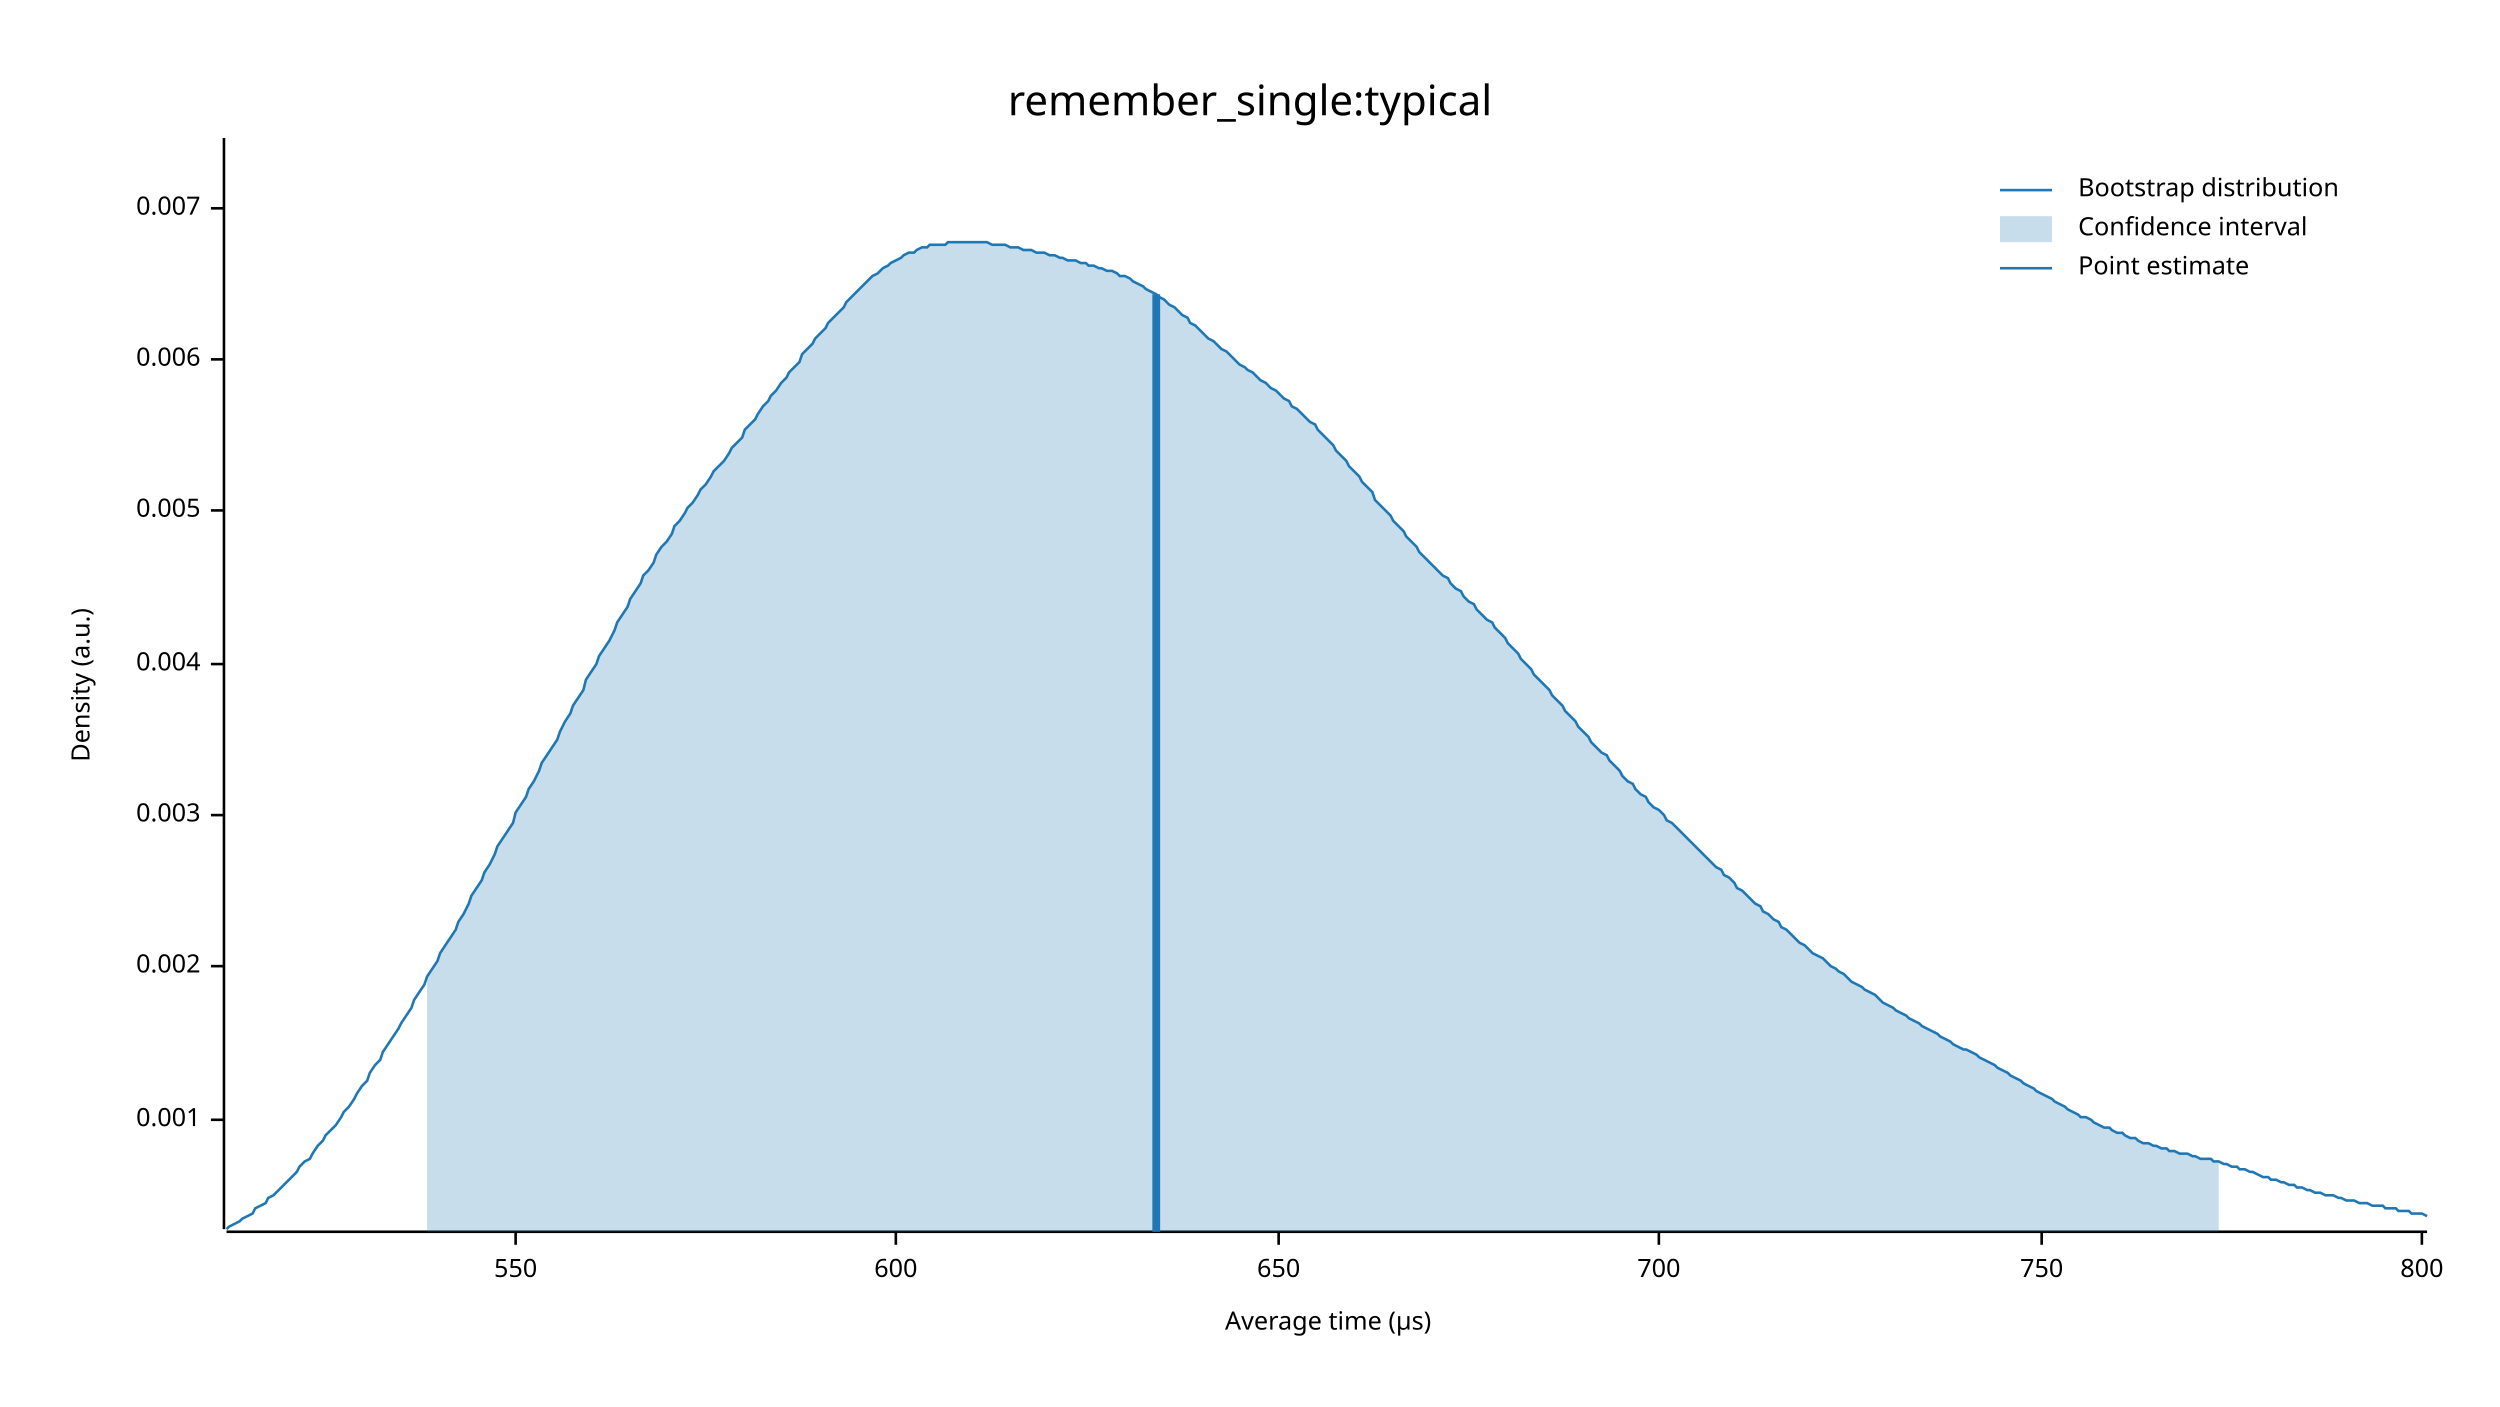
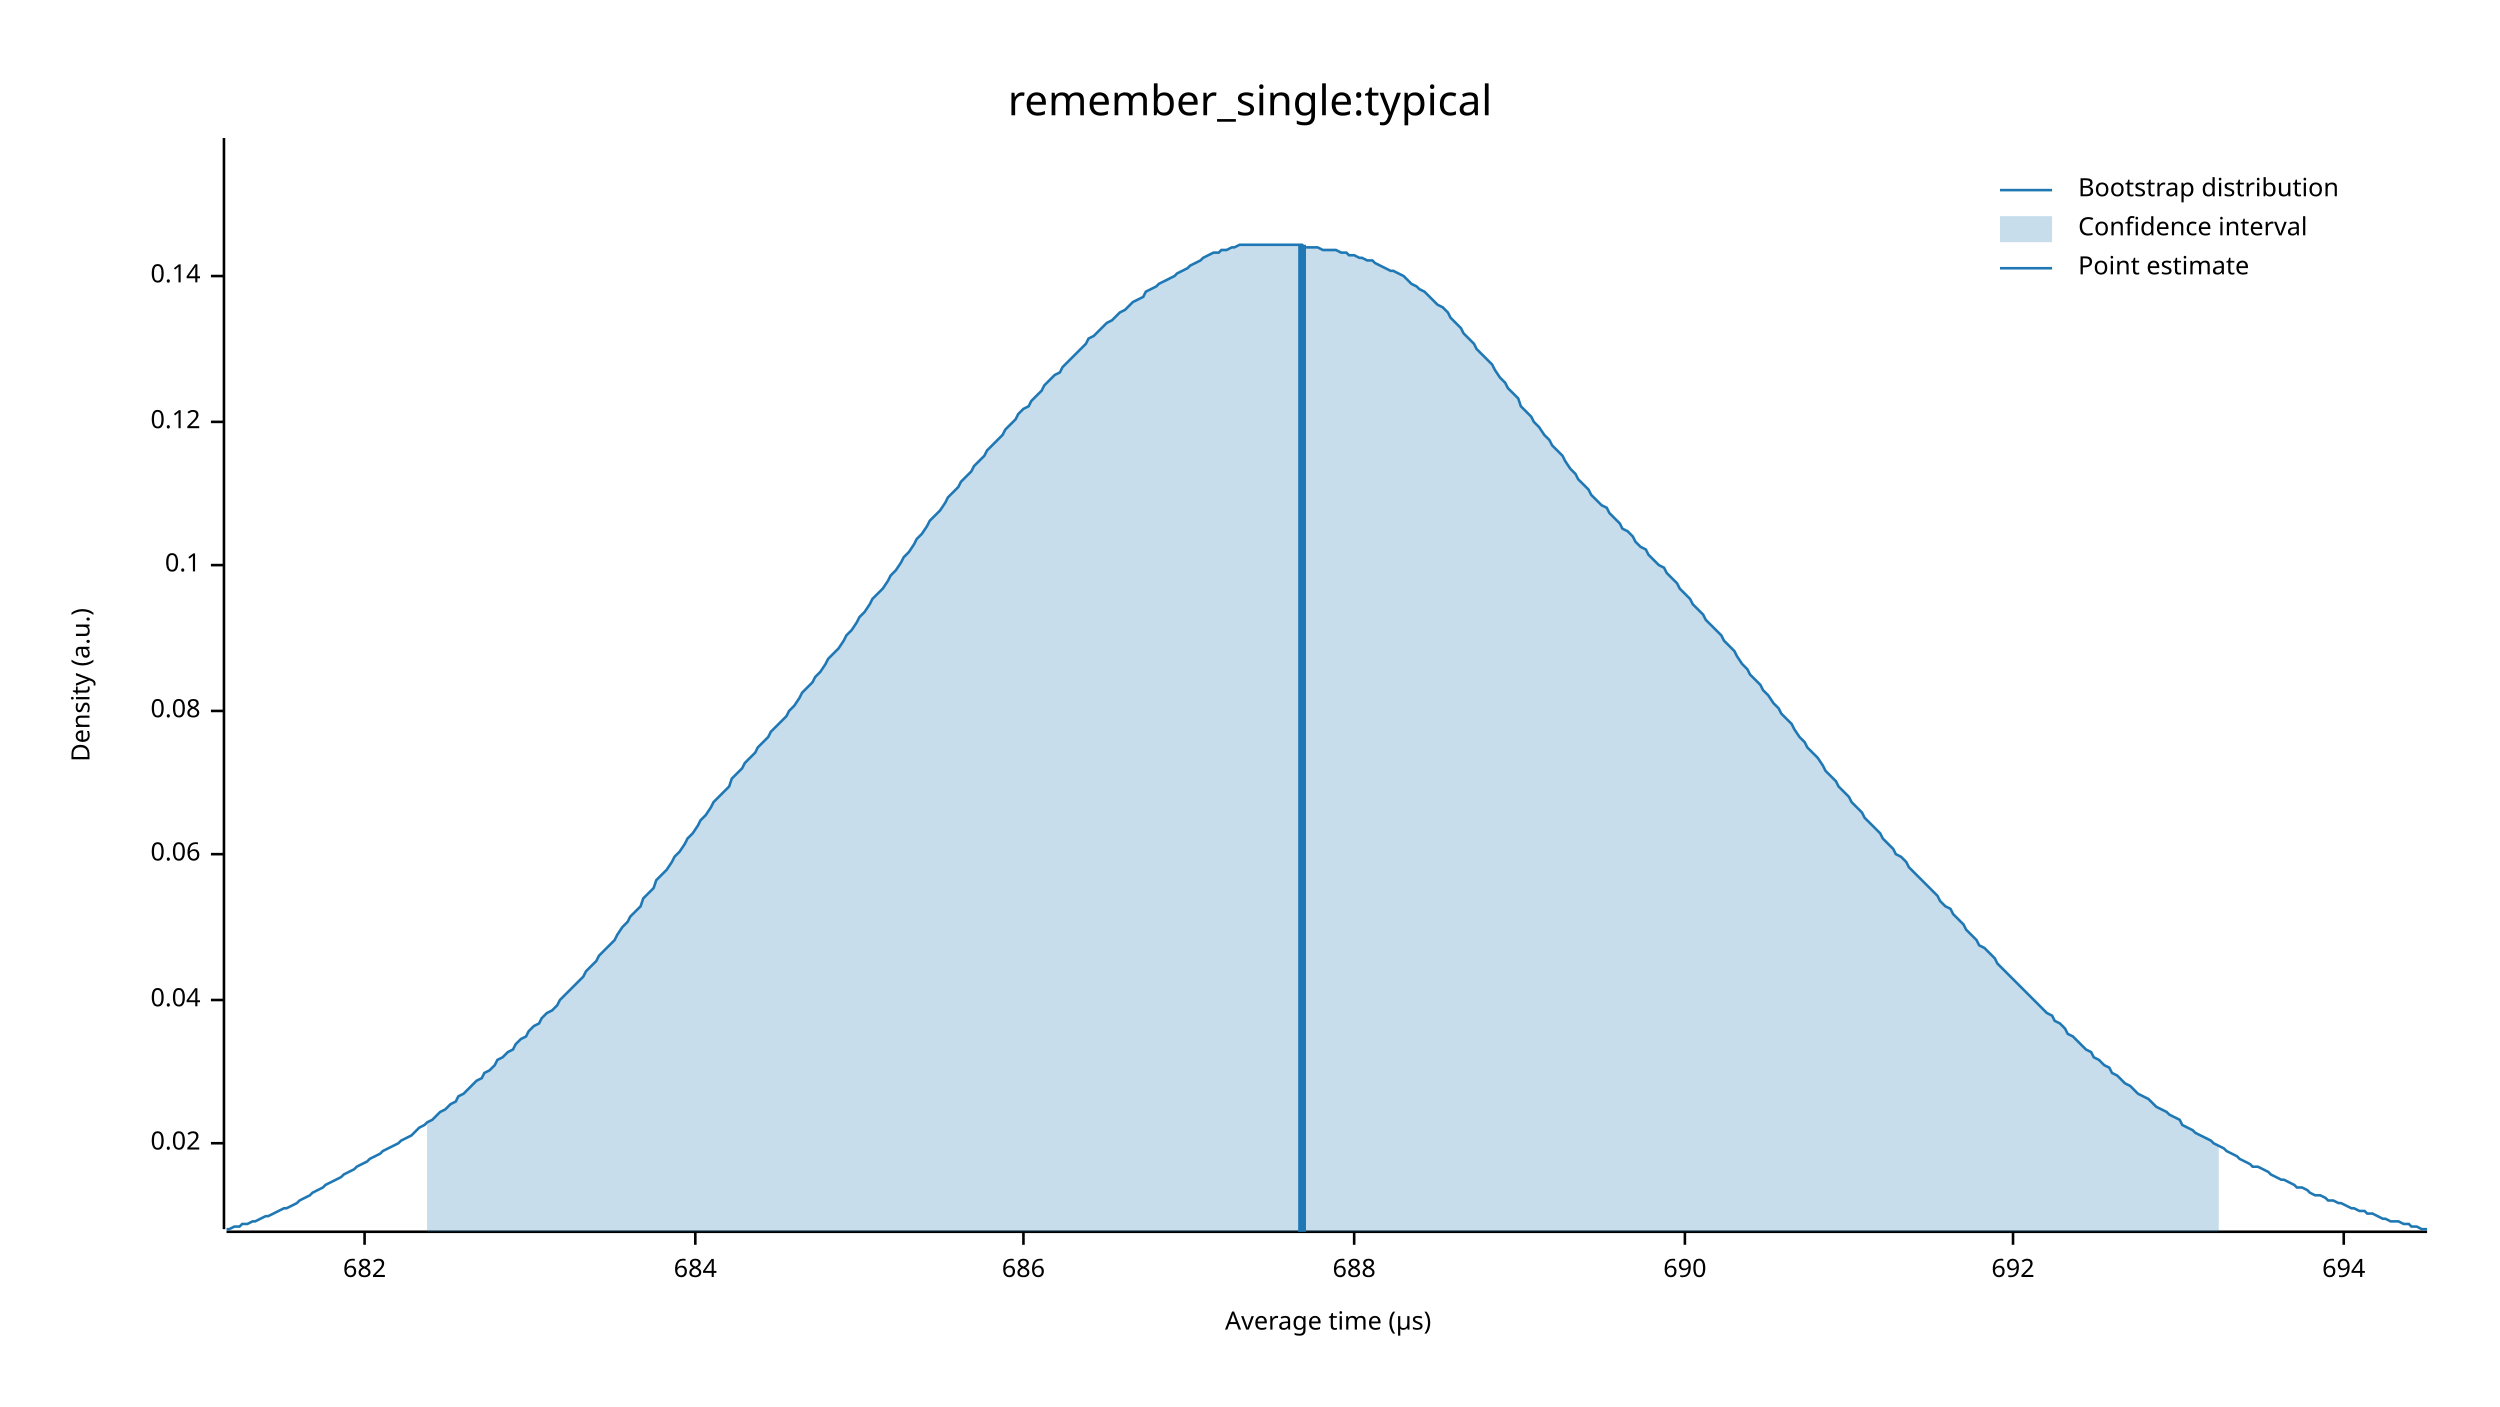
<svg xmlns="http://www.w3.org/2000/svg" width="960" height="540" viewBox="0 0 960 540">
  <text x="480" y="32" dy="0.76em" text-anchor="middle" font-family="sans-serif" font-size="16.129" opacity="1" fill="#000000">
remember_single:typical
</text>
  <text x="27" y="263" dy="0.76em" text-anchor="middle" font-family="sans-serif" font-size="9.677" opacity="1" fill="#000000" transform="rotate(270, 27, 263)">
Density (a.u.)
</text>
  <text x="510" y="513" dy="-0.5ex" text-anchor="middle" font-family="sans-serif" font-size="9.677" opacity="1" fill="#000000">
Average time (µs)
</text>
  <polyline fill="none" opacity="1" stroke="#000000" stroke-width="1" points="86,53 86,472 " />
-   <text x="77" y="430" dy="0.5ex" text-anchor="end" font-family="sans-serif" font-size="9.677" opacity="1" fill="#000000">
- 0.001
+   <text x="77" y="439" dy="0.5ex" text-anchor="end" font-family="sans-serif" font-size="9.677" opacity="1" fill="#000000">
+ 0.02
</text>
-   <polyline fill="none" opacity="1" stroke="#000000" stroke-width="1" points="81,430 86,430 " />
-   <text x="77" y="371" dy="0.5ex" text-anchor="end" font-family="sans-serif" font-size="9.677" opacity="1" fill="#000000">
- 0.002
+   <polyline fill="none" opacity="1" stroke="#000000" stroke-width="1" points="81,439 86,439 " />
+   <text x="77" y="384" dy="0.5ex" text-anchor="end" font-family="sans-serif" font-size="9.677" opacity="1" fill="#000000">
+ 0.04
</text>
-   <polyline fill="none" opacity="1" stroke="#000000" stroke-width="1" points="81,371 86,371 " />
-   <text x="77" y="313" dy="0.5ex" text-anchor="end" font-family="sans-serif" font-size="9.677" opacity="1" fill="#000000">
- 0.003
+   <polyline fill="none" opacity="1" stroke="#000000" stroke-width="1" points="81,384 86,384 " />
+   <text x="77" y="328" dy="0.5ex" text-anchor="end" font-family="sans-serif" font-size="9.677" opacity="1" fill="#000000">
+ 0.06
</text>
-   <polyline fill="none" opacity="1" stroke="#000000" stroke-width="1" points="81,313 86,313 " />
-   <text x="77" y="255" dy="0.5ex" text-anchor="end" font-family="sans-serif" font-size="9.677" opacity="1" fill="#000000">
- 0.004
+   <polyline fill="none" opacity="1" stroke="#000000" stroke-width="1" points="81,328 86,328 " />
+   <text x="77" y="273" dy="0.5ex" text-anchor="end" font-family="sans-serif" font-size="9.677" opacity="1" fill="#000000">
+ 0.08
</text>
-   <polyline fill="none" opacity="1" stroke="#000000" stroke-width="1" points="81,255 86,255 " />
-   <text x="77" y="196" dy="0.5ex" text-anchor="end" font-family="sans-serif" font-size="9.677" opacity="1" fill="#000000">
- 0.005
+   <polyline fill="none" opacity="1" stroke="#000000" stroke-width="1" points="81,273 86,273 " />
+   <text x="77" y="217" dy="0.5ex" text-anchor="end" font-family="sans-serif" font-size="9.677" opacity="1" fill="#000000">
+ 0.1
</text>
-   <polyline fill="none" opacity="1" stroke="#000000" stroke-width="1" points="81,196 86,196 " />
-   <text x="77" y="138" dy="0.5ex" text-anchor="end" font-family="sans-serif" font-size="9.677" opacity="1" fill="#000000">
- 0.006
+   <polyline fill="none" opacity="1" stroke="#000000" stroke-width="1" points="81,217 86,217 " />
+   <text x="77" y="162" dy="0.5ex" text-anchor="end" font-family="sans-serif" font-size="9.677" opacity="1" fill="#000000">
+ 0.12
</text>
-   <polyline fill="none" opacity="1" stroke="#000000" stroke-width="1" points="81,138 86,138 " />
-   <text x="77" y="80" dy="0.5ex" text-anchor="end" font-family="sans-serif" font-size="9.677" opacity="1" fill="#000000">
- 0.007
+   <polyline fill="none" opacity="1" stroke="#000000" stroke-width="1" points="81,162 86,162 " />
+   <text x="77" y="106" dy="0.5ex" text-anchor="end" font-family="sans-serif" font-size="9.677" opacity="1" fill="#000000">
+ 0.14
</text>
-   <polyline fill="none" opacity="1" stroke="#000000" stroke-width="1" points="81,80 86,80 " />
+   <polyline fill="none" opacity="1" stroke="#000000" stroke-width="1" points="81,106 86,106 " />
  <polyline fill="none" opacity="1" stroke="#000000" stroke-width="1" points="87,473 932,473 " />
-   <text x="198" y="483" dy="0.76em" text-anchor="middle" font-family="sans-serif" font-size="9.677" opacity="1" fill="#000000">
- 550
+   <text x="140" y="483" dy="0.76em" text-anchor="middle" font-family="sans-serif" font-size="9.677" opacity="1" fill="#000000">
+ 682
</text>
-   <polyline fill="none" opacity="1" stroke="#000000" stroke-width="1" points="198,473 198,478 " />
-   <text x="344" y="483" dy="0.76em" text-anchor="middle" font-family="sans-serif" font-size="9.677" opacity="1" fill="#000000">
- 600
+   <polyline fill="none" opacity="1" stroke="#000000" stroke-width="1" points="140,473 140,478 " />
+   <text x="267" y="483" dy="0.76em" text-anchor="middle" font-family="sans-serif" font-size="9.677" opacity="1" fill="#000000">
+ 684
</text>
-   <polyline fill="none" opacity="1" stroke="#000000" stroke-width="1" points="344,473 344,478 " />
-   <text x="491" y="483" dy="0.76em" text-anchor="middle" font-family="sans-serif" font-size="9.677" opacity="1" fill="#000000">
- 650
+   <polyline fill="none" opacity="1" stroke="#000000" stroke-width="1" points="267,473 267,478 " />
+   <text x="393" y="483" dy="0.76em" text-anchor="middle" font-family="sans-serif" font-size="9.677" opacity="1" fill="#000000">
+ 686
</text>
-   <polyline fill="none" opacity="1" stroke="#000000" stroke-width="1" points="491,473 491,478 " />
-   <text x="637" y="483" dy="0.76em" text-anchor="middle" font-family="sans-serif" font-size="9.677" opacity="1" fill="#000000">
- 700
+   <polyline fill="none" opacity="1" stroke="#000000" stroke-width="1" points="393,473 393,478 " />
+   <text x="520" y="483" dy="0.76em" text-anchor="middle" font-family="sans-serif" font-size="9.677" opacity="1" fill="#000000">
+ 688
</text>
-   <polyline fill="none" opacity="1" stroke="#000000" stroke-width="1" points="637,473 637,478 " />
-   <text x="784" y="483" dy="0.76em" text-anchor="middle" font-family="sans-serif" font-size="9.677" opacity="1" fill="#000000">
- 750
+   <polyline fill="none" opacity="1" stroke="#000000" stroke-width="1" points="520,473 520,478 " />
+   <text x="647" y="483" dy="0.76em" text-anchor="middle" font-family="sans-serif" font-size="9.677" opacity="1" fill="#000000">
+ 690
</text>
-   <polyline fill="none" opacity="1" stroke="#000000" stroke-width="1" points="784,473 784,478 " />
-   <text x="930" y="483" dy="0.76em" text-anchor="middle" font-family="sans-serif" font-size="9.677" opacity="1" fill="#000000">
- 800
+   <polyline fill="none" opacity="1" stroke="#000000" stroke-width="1" points="647,473 647,478 " />
+   <text x="773" y="483" dy="0.76em" text-anchor="middle" font-family="sans-serif" font-size="9.677" opacity="1" fill="#000000">
+ 692
</text>
-   <polyline fill="none" opacity="1" stroke="#000000" stroke-width="1" points="930,473 930,478 " />
-   <polyline fill="none" opacity="1" stroke="#1F78B4" stroke-width="1" points="87,472 88,471 90,470 92,469 93,468 95,467 97,466 98,464 100,463 102,462 103,460 105,459 107,457 109,455 110,454 112,452 114,450 115,448 117,446 119,445 120,443 122,440 124,438 125,436 127,434 129,432 131,429 132,427 134,425 136,422 137,420 139,417 141,415 142,412 144,409 146,407 147,404 149,401 151,398 153,395 154,393 156,390 158,387 159,384 161,381 163,378 164,375 166,372 168,369 169,366 171,363 173,360 175,357 176,354 178,351 180,347 181,344 183,341 185,338 186,335 188,332 190,328 191,325 193,322 195,319 197,316 198,312 200,309 202,306 203,303 205,300 207,296 208,293 210,290 212,287 214,284 215,281 217,277 219,274 220,271 222,268 224,265 225,261 227,258 229,255 230,252 232,249 234,246 236,242 237,239 239,236 241,233 242,230 244,227 246,224 247,221 249,219 251,216 252,213 254,210 256,208 258,205 259,202 261,200 263,197 264,195 266,193 268,190 269,188 271,186 273,183 274,181 276,179 278,177 280,174 281,172 283,170 285,168 286,165 288,163 290,161 291,159 293,156 295,154 296,152 298,150 300,147 302,145 303,143 305,141 307,139 308,136 310,134 312,132 313,130 315,128 317,126 318,124 320,122 322,120 324,118 325,116 327,114 329,112 330,111 332,109 334,107 335,106 337,105 339,103 341,102 342,101 344,100 346,99 347,98 349,97 351,97 352,96 354,95 356,95 357,94 359,94 361,94 363,94 364,93 366,93 368,93 369,93 371,93 373,93 374,93 376,93 378,93 379,93 381,94 383,94 385,94 386,94 388,95 390,95 391,95 393,96 395,96 396,96 398,97 400,97 401,97 403,98 405,98 407,99 408,99 410,100 412,100 413,100 415,101 417,101 418,102 420,102 422,103 423,103 425,104 427,104 429,105 430,106 432,106 434,107 435,108 437,109 439,110 440,111 442,112 444,113 445,114 447,115 449,117 451,118 452,119 454,121 456,122 457,124 459,125 461,127 462,128 464,130 466,131 468,133 469,134 471,135 473,137 474,138 476,140 478,141 479,142 481,143 483,145 484,146 486,147 488,149 490,150 491,151 493,153 495,154 496,156 498,157 500,159 501,160 503,162 505,163 506,165 508,167 510,169 512,171 513,173 515,175 517,177 518,179 520,181 522,183 523,185 525,187 527,189 528,192 530,194 532,196 534,198 535,200 537,202 539,204 540,206 542,208 544,210 545,212 547,214 549,216 550,217 552,219 554,221 556,222 557,224 559,226 561,227 562,229 564,231 566,232 567,234 569,236 571,238 573,239 574,241 576,243 578,245 579,247 581,249 583,251 584,253 586,255 588,257 589,259 591,261 593,263 595,265 596,267 598,269 600,271 601,273 603,275 605,277 606,279 608,281 610,283 611,285 613,287 615,289 617,290 618,292 620,294 622,296 623,298 625,300 627,301 628,303 630,305 632,306 633,308 635,310 637,311 639,313 640,315 642,316 644,318 645,319 647,321 649,323 650,324 652,326 654,328 655,329 657,331 659,333 661,334 662,336 664,337 666,339 667,341 669,342 671,344 672,345 674,347 676,348 677,350 679,351 681,353 683,354 684,356 686,357 688,359 689,360 691,362 693,363 694,364 696,366 698,367 700,368 701,369 703,371 705,372 706,373 708,374 710,376 711,377 713,378 715,379 716,380 718,381 720,382 722,384 723,385 725,386 727,387 728,388 730,389 732,390 733,391 735,392 737,393 738,394 740,395 742,396 744,397 745,398 747,399 749,400 750,401 752,402 754,403 755,403 757,404 759,405 760,406 762,407 764,408 766,409 767,410 769,411 771,412 772,413 774,414 776,415 777,416 779,417 781,418 782,419 784,420 786,421 788,422 789,423 791,424 793,425 794,426 796,427 798,428 799,429 801,429 803,430 804,431 806,432 808,433 810,433 811,434 813,435 815,435 816,436 818,437 820,437 821,438 823,439 825,439 827,440 828,440 830,441 832,441 833,442 835,442 837,443 838,443 840,443 842,444 843,444 845,445 847,445 849,445 850,446 852,446 854,447 855,447 857,448 859,448 860,449 862,449 864,450 865,450 867,451 869,452 871,452 872,453 874,453 876,454 877,454 879,455 881,455 882,456 884,456 886,457 887,457 889,458 891,458 893,459 894,459 896,459 898,460 899,460 901,461 903,461 904,461 906,462 908,462 909,462 911,463 913,463 915,463 916,464 918,464 920,464 921,465 923,465 925,465 926,466 928,466 930,466 932,467 " />
-   <polygon opacity="0.25" fill="#1F78B4" points="164,375 166,372 168,369 169,366 171,363 173,360 175,357 176,354 178,351 180,347 181,344 183,341 185,338 186,335 188,332 190,328 191,325 193,322 195,319 197,316 198,312 200,309 202,306 203,303 205,300 207,296 208,293 210,290 212,287 214,284 215,281 217,277 219,274 220,271 222,268 224,265 225,261 227,258 229,255 230,252 232,249 234,246 236,242 237,239 239,236 241,233 242,230 244,227 246,224 247,221 249,219 251,216 252,213 254,210 256,208 258,205 259,202 261,200 263,197 264,195 266,193 268,190 269,188 271,186 273,183 274,181 276,179 278,177 280,174 281,172 283,170 285,168 286,165 288,163 290,161 291,159 293,156 295,154 296,152 298,150 300,147 302,145 303,143 305,141 307,139 308,136 310,134 312,132 313,130 315,128 317,126 318,124 320,122 322,120 324,118 325,116 327,114 329,112 330,111 332,109 334,107 335,106 337,105 339,103 341,102 342,101 344,100 346,99 347,98 349,97 351,97 352,96 354,95 356,95 357,94 359,94 361,94 363,94 364,93 366,93 368,93 369,93 371,93 373,93 374,93 376,93 378,93 379,93 381,94 383,94 385,94 386,94 388,95 390,95 391,95 393,96 395,96 396,96 398,97 400,97 401,97 403,98 405,98 407,99 408,99 410,100 412,100 413,100 415,101 417,101 418,102 420,102 422,103 423,103 425,104 427,104 429,105 430,106 432,106 434,107 435,108 437,109 439,110 440,111 442,112 444,113 445,114 447,115 449,117 451,118 452,119 454,121 456,122 457,124 459,125 461,127 462,128 464,130 466,131 468,133 469,134 471,135 473,137 474,138 476,140 478,141 479,142 481,143 483,145 484,146 486,147 488,149 490,150 491,151 493,153 495,154 496,156 498,157 500,159 501,160 503,162 505,163 506,165 508,167 510,169 512,171 513,173 515,175 517,177 518,179 520,181 522,183 523,185 525,187 527,189 528,192 530,194 532,196 534,198 535,200 537,202 539,204 540,206 542,208 544,210 545,212 547,214 549,216 550,217 552,219 554,221 556,222 557,224 559,226 561,227 562,229 564,231 566,232 567,234 569,236 571,238 573,239 574,241 576,243 578,245 579,247 581,249 583,251 584,253 586,255 588,257 589,259 591,261 593,263 595,265 596,267 598,269 600,271 601,273 603,275 605,277 606,279 608,281 610,283 611,285 613,287 615,289 617,290 618,292 620,294 622,296 623,298 625,300 627,301 628,303 630,305 632,306 633,308 635,310 637,311 639,313 640,315 642,316 644,318 645,319 647,321 649,323 650,324 652,326 654,328 655,329 657,331 659,333 661,334 662,336 664,337 666,339 667,341 669,342 671,344 672,345 674,347 676,348 677,350 679,351 681,353 683,354 684,356 686,357 688,359 689,360 691,362 693,363 694,364 696,366 698,367 700,368 701,369 703,371 705,372 706,373 708,374 710,376 711,377 713,378 715,379 716,380 718,381 720,382 722,384 723,385 725,386 727,387 728,388 730,389 732,390 733,391 735,392 737,393 738,394 740,395 742,396 744,397 745,398 747,399 749,400 750,401 752,402 754,403 755,403 757,404 759,405 760,406 762,407 764,408 766,409 767,410 769,411 771,412 772,413 774,414 776,415 777,416 779,417 781,418 782,419 784,420 786,421 788,422 789,423 791,424 793,425 794,426 796,427 798,428 799,429 801,429 803,430 804,431 806,432 808,433 810,433 811,434 813,435 815,435 816,436 818,437 820,437 821,438 823,439 825,439 827,440 828,440 830,441 832,441 833,442 835,442 837,443 838,443 840,443 842,444 843,444 845,445 847,445 849,445 850,446 852,446 852,473 164,473 " />
-   <polyline fill="none" opacity="1" stroke="#1F78B4" stroke-width="3" points="444,473 444,113 " />
+   <polyline fill="none" opacity="1" stroke="#000000" stroke-width="1" points="773,473 773,478 " />
+   <text x="900" y="483" dy="0.76em" text-anchor="middle" font-family="sans-serif" font-size="9.677" opacity="1" fill="#000000">
+ 694
+ </text>
+   <polyline fill="none" opacity="1" stroke="#000000" stroke-width="1" points="900,473 900,478 " />
+   <polyline fill="none" opacity="1" stroke="#1F78B4" stroke-width="1" points="87,472 88,472 90,471 92,471 93,470 95,470 97,469 98,469 100,468 102,467 103,467 105,466 107,465 109,464 110,464 112,463 114,462 115,461 117,460 119,459 120,458 122,457 124,456 125,455 127,454 129,453 131,452 132,451 134,450 136,449 137,448 139,447 141,446 142,445 144,444 146,443 147,442 149,441 151,440 153,439 154,438 156,437 158,436 159,435 161,433 163,432 164,431 166,430 168,428 169,427 171,426 173,424 175,423 176,421 178,420 180,418 181,417 183,415 185,414 186,412 188,411 190,409 191,407 193,406 195,404 197,403 198,401 200,399 202,398 203,396 205,394 207,393 208,391 210,389 212,388 214,386 215,384 217,382 219,380 220,379 222,377 224,375 225,373 227,371 229,369 230,367 232,365 234,363 236,361 237,359 239,356 241,354 242,352 244,350 246,348 247,345 249,343 251,341 252,338 254,336 256,334 258,331 259,329 261,327 263,324 264,322 266,320 268,317 269,315 271,313 273,310 274,308 276,306 278,304 280,302 281,299 283,297 285,295 286,293 288,291 290,289 291,287 293,285 295,283 296,281 298,279 300,277 302,275 303,273 305,271 307,268 308,266 310,264 312,262 313,260 315,258 317,255 318,253 320,251 322,249 324,246 325,244 327,242 329,239 330,237 332,235 334,232 335,230 337,228 339,226 341,223 342,221 344,219 346,216 347,214 349,212 351,209 352,207 354,205 356,202 357,200 359,198 361,196 363,193 364,191 366,189 368,187 369,185 371,183 373,181 374,179 376,177 378,175 379,173 381,171 383,169 385,167 386,165 388,163 390,161 391,159 393,157 395,156 396,154 398,152 400,150 401,148 403,146 405,144 407,143 408,141 410,139 412,137 413,136 415,134 417,132 418,130 420,129 422,127 423,126 425,124 427,123 429,121 430,120 432,119 434,117 435,116 437,115 439,114 440,112 442,111 444,110 445,109 447,108 449,107 451,106 452,105 454,104 456,103 457,102 459,101 461,100 462,99 464,98 466,97 468,97 469,96 471,96 473,95 474,95 476,94 478,94 479,94 481,94 483,94 484,94 486,94 488,94 490,94 491,94 493,94 495,94 496,94 498,94 500,94 501,95 503,95 505,95 506,95 508,96 510,96 512,96 513,96 515,97 517,97 518,98 520,98 522,99 523,99 525,100 527,100 528,101 530,102 532,103 534,104 535,104 537,105 539,106 540,107 542,109 544,110 545,111 547,112 549,114 550,115 552,117 554,118 556,120 557,122 559,124 561,126 562,128 564,130 566,132 567,134 569,136 571,138 573,140 574,142 576,145 578,147 579,149 581,151 583,153 584,156 586,158 588,160 589,162 591,164 593,167 595,169 596,171 598,173 600,175 601,177 603,180 605,182 606,184 608,186 610,188 611,190 613,192 615,194 617,195 618,197 620,199 622,201 623,203 625,204 627,206 628,208 630,210 632,211 633,213 635,215 637,217 639,218 640,220 642,222 644,224 645,226 647,228 649,230 650,232 652,234 654,236 655,238 657,240 659,242 661,244 662,246 664,248 666,250 667,252 669,255 671,257 672,259 674,261 676,263 677,265 679,267 681,270 683,272 684,274 686,276 688,278 689,280 691,283 693,285 694,287 696,289 698,291 700,294 701,296 703,298 705,300 706,302 708,304 710,306 711,308 713,310 715,312 716,314 718,316 720,318 722,320 723,322 725,324 727,326 728,328 730,329 732,331 733,333 735,335 737,337 738,338 740,340 742,342 744,344 745,346 747,348 749,349 750,351 752,353 754,355 755,357 757,359 759,361 760,363 762,364 764,366 766,368 767,370 769,372 771,374 772,375 774,377 776,379 777,380 779,382 781,384 782,385 784,387 786,389 788,390 789,392 791,393 793,395 794,397 796,398 798,400 799,401 801,403 803,404 804,406 806,407 808,409 810,410 811,412 813,413 815,415 816,416 818,417 820,419 821,420 823,421 825,422 827,424 828,425 830,426 832,427 833,428 835,429 837,430 838,432 840,433 842,434 843,435 845,436 847,437 849,438 850,439 852,440 854,441 855,442 857,443 859,444 860,445 862,446 864,447 865,448 867,448 869,449 871,450 872,451 874,452 876,453 877,453 879,454 881,455 882,456 884,456 886,457 887,458 889,459 891,459 893,460 894,461 896,461 898,462 899,462 901,463 903,464 904,464 906,465 908,465 909,466 911,466 913,467 915,468 916,468 918,469 920,469 921,469 923,470 925,470 926,471 928,471 930,472 932,472 " />
+   <polygon opacity="0.25" fill="#1F78B4" points="164,431 166,430 168,428 169,427 171,426 173,424 175,423 176,421 178,420 180,418 181,417 183,415 185,414 186,412 188,411 190,409 191,407 193,406 195,404 197,403 198,401 200,399 202,398 203,396 205,394 207,393 208,391 210,389 212,388 214,386 215,384 217,382 219,380 220,379 222,377 224,375 225,373 227,371 229,369 230,367 232,365 234,363 236,361 237,359 239,356 241,354 242,352 244,350 246,348 247,345 249,343 251,341 252,338 254,336 256,334 258,331 259,329 261,327 263,324 264,322 266,320 268,317 269,315 271,313 273,310 274,308 276,306 278,304 280,302 281,299 283,297 285,295 286,293 288,291 290,289 291,287 293,285 295,283 296,281 298,279 300,277 302,275 303,273 305,271 307,268 308,266 310,264 312,262 313,260 315,258 317,255 318,253 320,251 322,249 324,246 325,244 327,242 329,239 330,237 332,235 334,232 335,230 337,228 339,226 341,223 342,221 344,219 346,216 347,214 349,212 351,209 352,207 354,205 356,202 357,200 359,198 361,196 363,193 364,191 366,189 368,187 369,185 371,183 373,181 374,179 376,177 378,175 379,173 381,171 383,169 385,167 386,165 388,163 390,161 391,159 393,157 395,156 396,154 398,152 400,150 401,148 403,146 405,144 407,143 408,141 410,139 412,137 413,136 415,134 417,132 418,130 420,129 422,127 423,126 425,124 427,123 429,121 430,120 432,119 434,117 435,116 437,115 439,114 440,112 442,111 444,110 445,109 447,108 449,107 451,106 452,105 454,104 456,103 457,102 459,101 461,100 462,99 464,98 466,97 468,97 469,96 471,96 473,95 474,95 476,94 478,94 479,94 481,94 483,94 484,94 486,94 488,94 490,94 491,94 493,94 495,94 496,94 498,94 500,94 501,95 503,95 505,95 506,95 508,96 510,96 512,96 513,96 515,97 517,97 518,98 520,98 522,99 523,99 525,100 527,100 528,101 530,102 532,103 534,104 535,104 537,105 539,106 540,107 542,109 544,110 545,111 547,112 549,114 550,115 552,117 554,118 556,120 557,122 559,124 561,126 562,128 564,130 566,132 567,134 569,136 571,138 573,140 574,142 576,145 578,147 579,149 581,151 583,153 584,156 586,158 588,160 589,162 591,164 593,167 595,169 596,171 598,173 600,175 601,177 603,180 605,182 606,184 608,186 610,188 611,190 613,192 615,194 617,195 618,197 620,199 622,201 623,203 625,204 627,206 628,208 630,210 632,211 633,213 635,215 637,217 639,218 640,220 642,222 644,224 645,226 647,228 649,230 650,232 652,234 654,236 655,238 657,240 659,242 661,244 662,246 664,248 666,250 667,252 669,255 671,257 672,259 674,261 676,263 677,265 679,267 681,270 683,272 684,274 686,276 688,278 689,280 691,283 693,285 694,287 696,289 698,291 700,294 701,296 703,298 705,300 706,302 708,304 710,306 711,308 713,310 715,312 716,314 718,316 720,318 722,320 723,322 725,324 727,326 728,328 730,329 732,331 733,333 735,335 737,337 738,338 740,340 742,342 744,344 745,346 747,348 749,349 750,351 752,353 754,355 755,357 757,359 759,361 760,363 762,364 764,366 766,368 767,370 769,372 771,374 772,375 774,377 776,379 777,380 779,382 781,384 782,385 784,387 786,389 788,390 789,392 791,393 793,395 794,397 796,398 798,400 799,401 801,403 803,404 804,406 806,407 808,409 810,410 811,412 813,413 815,415 816,416 818,417 820,419 821,420 823,421 825,422 827,424 828,425 830,426 832,427 833,428 835,429 837,430 838,432 840,433 842,434 843,435 845,436 847,437 849,438 850,439 852,440 852,473 164,473 " />
+   <polyline fill="none" opacity="1" stroke="#1F78B4" stroke-width="3" points="500,473 500,94 " />
  <text x="798" y="68" dy="0.76em" text-anchor="start" font-family="sans-serif" font-size="9.677" opacity="1" fill="#000000">
Bootstrap distribution
</text>
  <text x="798" y="83" dy="0.76em" text-anchor="start" font-family="sans-serif" font-size="9.677" opacity="1" fill="#000000">
Confidence interval
</text>
  <text x="798" y="98" dy="0.76em" text-anchor="start" font-family="sans-serif" font-size="9.677" opacity="1" fill="#000000">
Point estimate
</text>
  <polyline fill="none" opacity="1" stroke="#1F78B4" stroke-width="1" points="768,73 788,73 " />
  <rect x="768" y="83" width="20" height="10" opacity="0.25" fill="#1F78B4" stroke="none" />
  <polyline fill="none" opacity="1" stroke="#1F78B4" stroke-width="1" points="768,103 788,103 " />
</svg>
